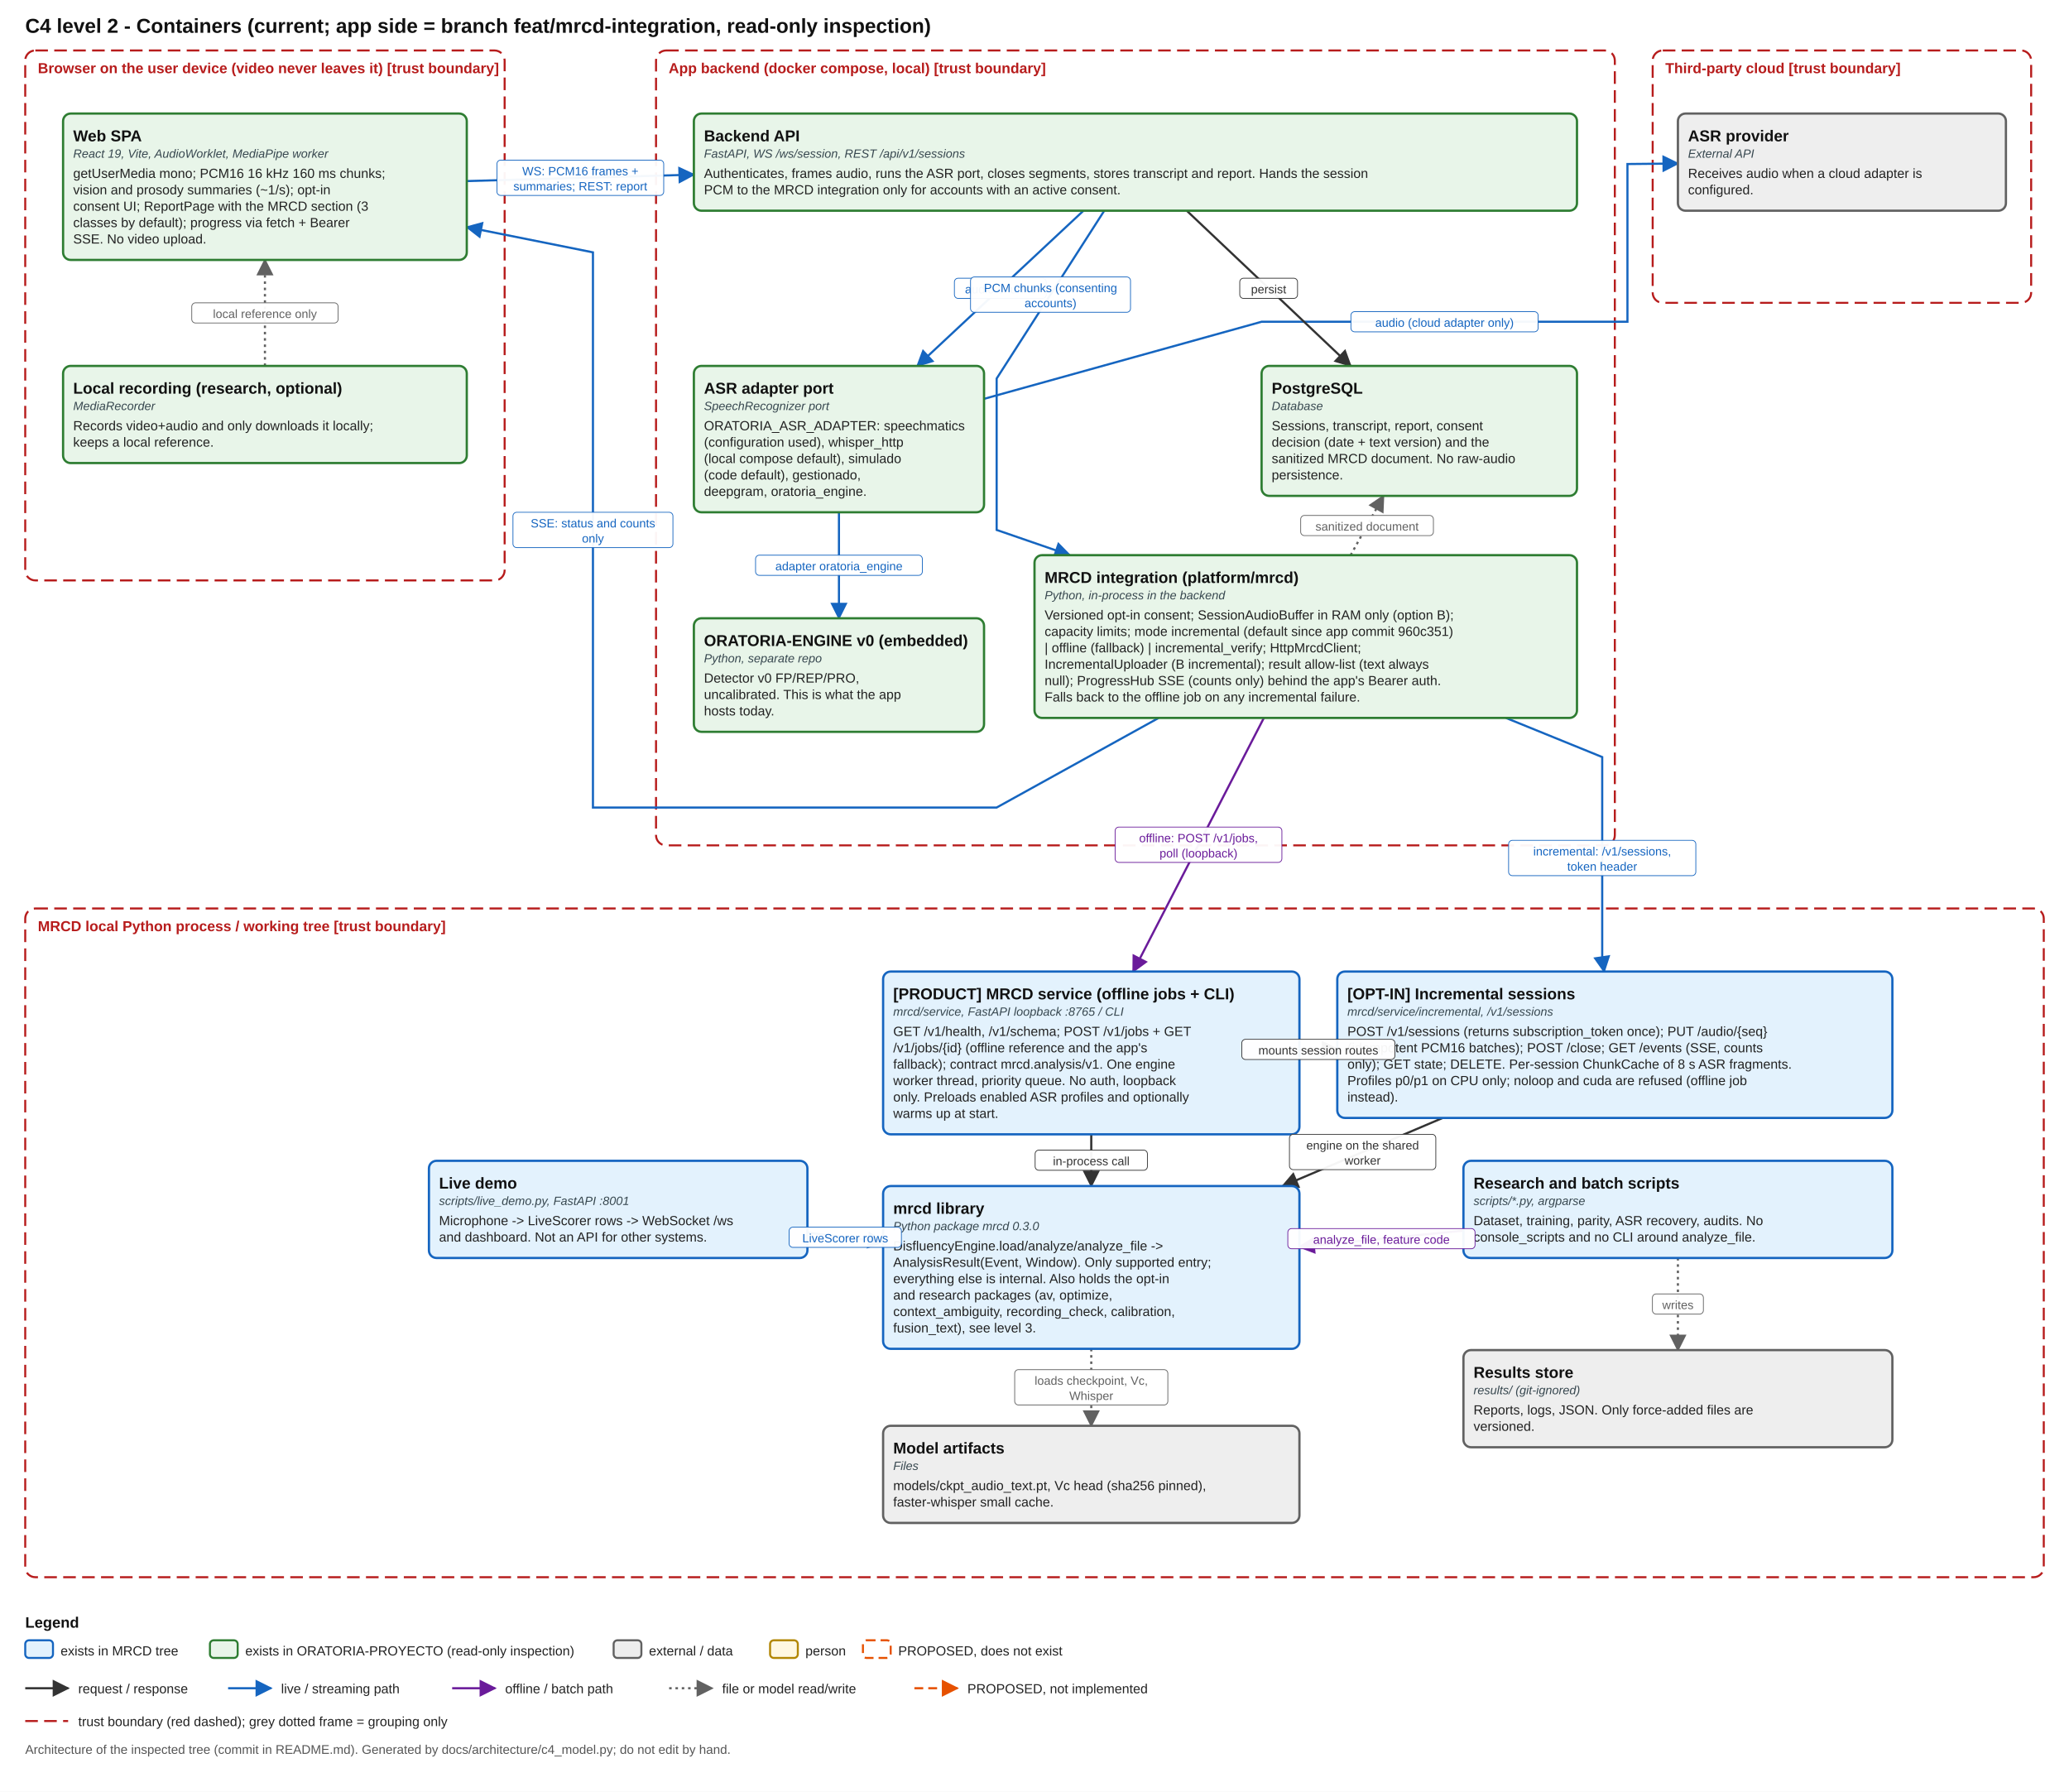
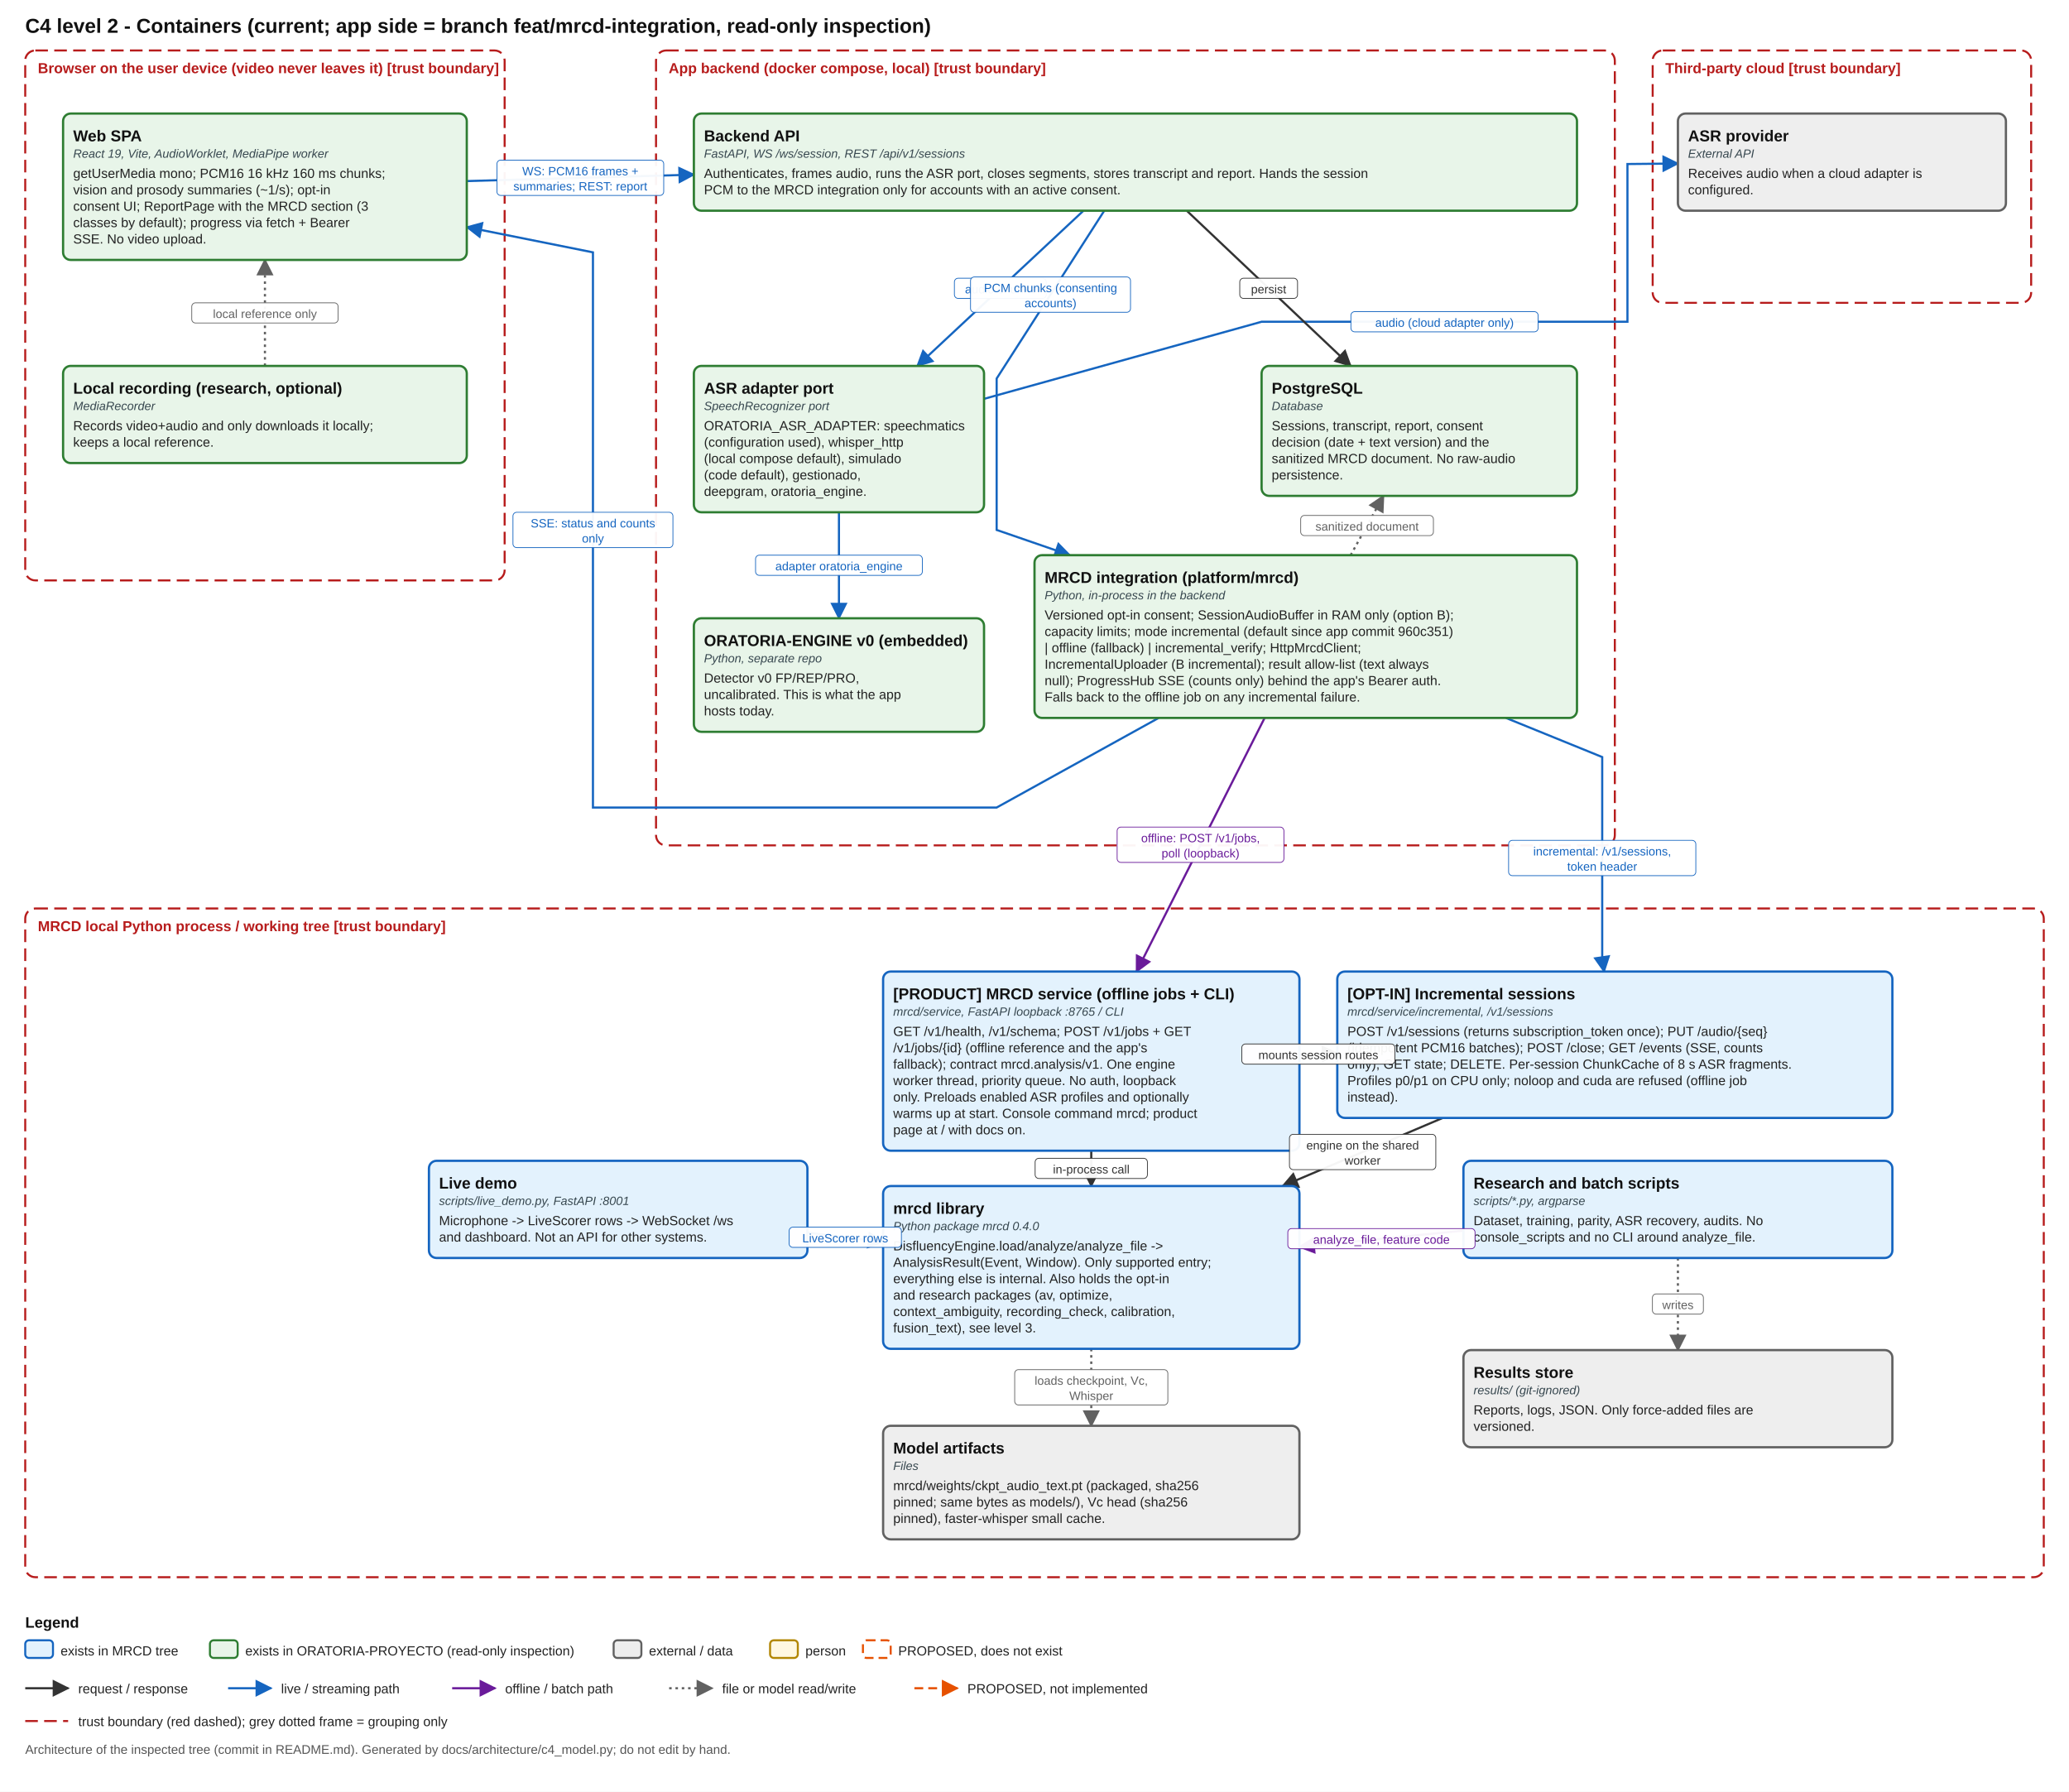
<svg xmlns="http://www.w3.org/2000/svg" viewBox="0 0 1640 1420" width="1640" height="1420" font-family="Segoe UI, Arial, sans-serif">
  <defs>
    <marker id="ar_sync" viewBox="0 0 10 10" refX="9" refY="5" markerWidth="8" markerHeight="8" orient="auto-start-reverse">
      <path d="M0,0 L10,5 L0,10 z" fill="#333333" />
    </marker>
    <marker id="ar_live" viewBox="0 0 10 10" refX="9" refY="5" markerWidth="8" markerHeight="8" orient="auto-start-reverse">
      <path d="M0,0 L10,5 L0,10 z" fill="#1565c0" />
    </marker>
    <marker id="ar_offline" viewBox="0 0 10 10" refX="9" refY="5" markerWidth="8" markerHeight="8" orient="auto-start-reverse">
      <path d="M0,0 L10,5 L0,10 z" fill="#6a1b9a" />
    </marker>
    <marker id="ar_data" viewBox="0 0 10 10" refX="9" refY="5" markerWidth="8" markerHeight="8" orient="auto-start-reverse">
      <path d="M0,0 L10,5 L0,10 z" fill="#616161" />
    </marker>
    <marker id="ar_proposed" viewBox="0 0 10 10" refX="9" refY="5" markerWidth="8" markerHeight="8" orient="auto-start-reverse">
      <path d="M0,0 L10,5 L0,10 z" fill="#e65100" />
    </marker>
  </defs>
  <rect width="1640" height="1420" fill="#ffffff" />
  <text x="20" y="26" font-size="16" font-weight="700" fill="#111">C4 level 2 - Containers (current; app side = branch feat/mrcd-integration, read-only inspection)</text>
  <rect x="20" y="40" width="380" height="420" rx="8" fill="none" stroke="#b71c1c" stroke-width="1.6" stroke-dasharray="10 5" />
  <text x="30" y="58" font-size="11.5" font-weight="600" fill="#b71c1c">Browser on the user device (video never leaves it) [trust boundary]</text>
  <rect x="520" y="40" width="760" height="630" rx="8" fill="none" stroke="#b71c1c" stroke-width="1.6" stroke-dasharray="10 5" />
  <text x="530" y="58" font-size="11.5" font-weight="600" fill="#b71c1c">App backend (docker compose, local) [trust boundary]</text>
  <rect x="1310" y="40" width="300" height="200" rx="8" fill="none" stroke="#b71c1c" stroke-width="1.6" stroke-dasharray="10 5" />
  <text x="1320" y="58" font-size="11.5" font-weight="600" fill="#b71c1c">Third-party cloud [trust boundary]</text>
  <rect x="20" y="720" width="1600" height="530" rx="8" fill="none" stroke="#b71c1c" stroke-width="1.6" stroke-dasharray="10 5" />
  <text x="30" y="738" font-size="11.5" font-weight="600" fill="#b71c1c">MRCD local Python process / working tree [trust boundary]</text>
  <polyline points="370.0,143.5 550.0,138.4" fill="none" stroke="#1565c0" stroke-width="1.7" stroke-dasharray="" marker-end="url(#ar_live)" />
  <polyline points="210.0,290.0 210.0,206.0" fill="none" stroke="#616161" stroke-width="1.7" stroke-dasharray="2 3" marker-end="url(#ar_data)" />
  <polyline points="858.8,167.0 727.1,290.0" fill="none" stroke="#1565c0" stroke-width="1.7" stroke-dasharray="" marker-end="url(#ar_live)" />
  <polyline points="665.0,406.0 665.0,490.0" fill="none" stroke="#1565c0" stroke-width="1.7" stroke-dasharray="" marker-end="url(#ar_live)" />
  <polyline points="780.0,316.1 1000.0,255.0 1290.0,255.0 1290.0,130.0 1330.0,129.6" fill="none" stroke="#1565c0" stroke-width="1.7" stroke-dasharray="" marker-end="url(#ar_live)" />
  <polyline points="940.7,167.0 1070.6,290.0" fill="none" stroke="#333333" stroke-width="1.7" stroke-dasharray="" marker-end="url(#ar_sync)" />
  <polyline points="875.3,167.0 790.0,300.0 790.0,420.0 848.0,440.0" fill="none" stroke="#1565c0" stroke-width="1.7" stroke-dasharray="" marker-end="url(#ar_live)" />
  <polyline points="1070.6,440.0 1096.6,393.0" fill="none" stroke="#616161" stroke-width="1.7" stroke-dasharray="2 3" marker-end="url(#ar_data)" />
  <polyline points="918.4,569.0 790.0,640.0 470.0,640.0 470.0,200.0 370.0,180.0" fill="none" stroke="#1565c0" stroke-width="1.7" stroke-dasharray="" marker-end="url(#ar_live)" />
-   <polyline points="1001.8,569.0 898.2,770.0" fill="none" stroke="#6a1b9a" stroke-width="1.7" stroke-dasharray="" marker-end="url(#ar_offline)" />
+   <polyline points="1002.4,569.0 900.9,770.0" fill="none" stroke="#6a1b9a" stroke-width="1.7" stroke-dasharray="" marker-end="url(#ar_offline)" />
  <polyline points="1193.7,569.0 1270.0,600.0 1270.0,760.0 1271.5,770.0" fill="none" stroke="#1565c0" stroke-width="1.7" stroke-dasharray="" marker-end="url(#ar_live)" />
-   <polyline points="1030.0,831.9 1060.0,831.4" fill="none" stroke="#333333" stroke-width="1.7" stroke-dasharray="" marker-end="url(#ar_sync)" />
+   <polyline points="1030.0,835.8 1060.0,834.9" fill="none" stroke="#333333" stroke-width="1.7" stroke-dasharray="" marker-end="url(#ar_sync)" />
  <polyline points="1143.6,886.0 1016.7,940.0" fill="none" stroke="#333333" stroke-width="1.7" stroke-dasharray="" marker-end="url(#ar_sync)" />
-   <polyline points="865.0,899.0 865.0,940.0" fill="none" stroke="#333333" stroke-width="1.7" stroke-dasharray="" marker-end="url(#ar_sync)" />
+   <polyline points="865.0,912.0 865.0,940.0" fill="none" stroke="#333333" stroke-width="1.7" stroke-dasharray="" marker-end="url(#ar_sync)" />
  <polyline points="640.0,976.9 700.0,984.3" fill="none" stroke="#1565c0" stroke-width="1.7" stroke-dasharray="" marker-end="url(#ar_live)" />
  <polyline points="1160.0,975.3 1030.0,988.2" fill="none" stroke="#6a1b9a" stroke-width="1.7" stroke-dasharray="" marker-end="url(#ar_offline)" />
  <polyline points="865.0,1069.0 865.0,1130.0" fill="none" stroke="#616161" stroke-width="1.7" stroke-dasharray="2 3" marker-end="url(#ar_data)" />
  <polyline points="1330.0,997.0 1330.0,1070.0" fill="none" stroke="#616161" stroke-width="1.7" stroke-dasharray="2 3" marker-end="url(#ar_data)" />
  <rect x="50" y="90" width="320" height="116" rx="6" fill="#e8f5e9" stroke="#2e7d32" stroke-width="1.8" stroke-dasharray="" />
  <text x="58" y="112" font-size="12.5" font-weight="700" fill="#111">Web SPA</text>
  <text x="58" y="125" font-size="9.5" font-style="italic" fill="#37474f">React 19, Vite, AudioWorklet, MediaPipe worker</text>
  <text x="58" y="141" font-size="10.5" fill="#222">getUserMedia mono; PCM16 16 kHz 160 ms chunks;</text>
  <text x="58" y="154" font-size="10.5" fill="#222">vision and prosody summaries (~1/s); opt-in</text>
  <text x="58" y="167" font-size="10.5" fill="#222">consent UI; ReportPage with the MRCD section (3</text>
  <text x="58" y="180" font-size="10.5" fill="#222">classes by default); progress via fetch + Bearer</text>
  <text x="58" y="193" font-size="10.5" fill="#222">SSE. No video upload.</text>
  <rect x="50" y="290" width="320" height="77" rx="6" fill="#e8f5e9" stroke="#2e7d32" stroke-width="1.8" stroke-dasharray="" />
  <text x="58" y="312" font-size="12.5" font-weight="700" fill="#111">Local recording (research, optional)</text>
  <text x="58" y="325" font-size="9.5" font-style="italic" fill="#37474f">MediaRecorder</text>
  <text x="58" y="341" font-size="10.5" fill="#222">Records video+audio and only downloads it locally;</text>
  <text x="58" y="354" font-size="10.5" fill="#222">keeps a local reference.</text>
  <rect x="550" y="90" width="700" height="77" rx="6" fill="#e8f5e9" stroke="#2e7d32" stroke-width="1.8" stroke-dasharray="" />
  <text x="558" y="112" font-size="12.5" font-weight="700" fill="#111">Backend API</text>
  <text x="558" y="125" font-size="9.5" font-style="italic" fill="#37474f">FastAPI, WS /ws/session, REST /api/v1/sessions</text>
  <text x="558" y="141" font-size="10.5" fill="#222">Authenticates, frames audio, runs the ASR port, closes segments, stores transcript and report. Hands the session</text>
  <text x="558" y="154" font-size="10.5" fill="#222">PCM to the MRCD integration only for accounts with an active consent.</text>
  <rect x="550" y="290" width="230" height="116" rx="6" fill="#e8f5e9" stroke="#2e7d32" stroke-width="1.8" stroke-dasharray="" />
  <text x="558" y="312" font-size="12.5" font-weight="700" fill="#111">ASR adapter port</text>
  <text x="558" y="325" font-size="9.5" font-style="italic" fill="#37474f">SpeechRecognizer port</text>
  <text x="558" y="341" font-size="10.5" fill="#222">ORATORIA_ASR_ADAPTER: speechmatics</text>
  <text x="558" y="354" font-size="10.5" fill="#222">(configuration used), whisper_http</text>
  <text x="558" y="367" font-size="10.5" fill="#222">(local compose default), simulado</text>
  <text x="558" y="380" font-size="10.5" fill="#222">(code default), gestionado,</text>
  <text x="558" y="393" font-size="10.5" fill="#222">deepgram, oratoria_engine.</text>
  <rect x="550" y="490" width="230" height="90" rx="6" fill="#e8f5e9" stroke="#2e7d32" stroke-width="1.8" stroke-dasharray="" />
  <text x="558" y="512" font-size="12.5" font-weight="700" fill="#111">ORATORIA-ENGINE v0 (embedded)</text>
  <text x="558" y="525" font-size="9.5" font-style="italic" fill="#37474f">Python, separate repo</text>
  <text x="558" y="541" font-size="10.5" fill="#222">Detector v0 FP/REP/PRO,</text>
  <text x="558" y="554" font-size="10.5" fill="#222">uncalibrated. This is what the app</text>
  <text x="558" y="567" font-size="10.5" fill="#222">hosts today.</text>
  <rect x="820" y="440" width="430" height="129" rx="6" fill="#e8f5e9" stroke="#2e7d32" stroke-width="1.8" stroke-dasharray="" />
  <text x="828" y="462" font-size="12.5" font-weight="700" fill="#111">MRCD integration (platform/mrcd)</text>
  <text x="828" y="475" font-size="9.5" font-style="italic" fill="#37474f">Python, in-process in the backend</text>
  <text x="828" y="491" font-size="10.5" fill="#222">Versioned opt-in consent; SessionAudioBuffer in RAM only (option B);</text>
  <text x="828" y="504" font-size="10.5" fill="#222">capacity limits; mode incremental (default since app commit 960c351)</text>
  <text x="828" y="517" font-size="10.5" fill="#222">| offline (fallback) | incremental_verify; HttpMrcdClient;</text>
  <text x="828" y="530" font-size="10.5" fill="#222">IncrementalUploader (B incremental); result allow-list (text always</text>
  <text x="828" y="543" font-size="10.5" fill="#222">null); ProgressHub SSE (counts only) behind the app's Bearer auth.</text>
  <text x="828" y="556" font-size="10.5" fill="#222">Falls back to the offline job on any incremental failure.</text>
  <rect x="1000" y="290" width="250" height="103" rx="6" fill="#e8f5e9" stroke="#2e7d32" stroke-width="1.8" stroke-dasharray="" />
  <text x="1008" y="312" font-size="12.5" font-weight="700" fill="#111">PostgreSQL</text>
  <text x="1008" y="325" font-size="9.5" font-style="italic" fill="#37474f">Database</text>
  <text x="1008" y="341" font-size="10.5" fill="#222">Sessions, transcript, report, consent</text>
  <text x="1008" y="354" font-size="10.5" fill="#222">decision (date + text version) and the</text>
  <text x="1008" y="367" font-size="10.5" fill="#222">sanitized MRCD document. No raw-audio</text>
  <text x="1008" y="380" font-size="10.5" fill="#222">persistence.</text>
  <rect x="1330" y="90" width="260" height="77" rx="6" fill="#eeeeee" stroke="#616161" stroke-width="1.8" stroke-dasharray="" />
  <text x="1338" y="112" font-size="12.5" font-weight="700" fill="#111">ASR provider</text>
  <text x="1338" y="125" font-size="9.5" font-style="italic" fill="#37474f">External API</text>
  <text x="1338" y="141" font-size="10.5" fill="#222">Receives audio when a cloud adapter is</text>
  <text x="1338" y="154" font-size="10.5" fill="#222">configured.</text>
-   <rect x="700" y="770" width="330" height="129" rx="6" fill="#e3f2fd" stroke="#1565c0" stroke-width="1.8" stroke-dasharray="" />
+   <rect x="700" y="770" width="330" height="142" rx="6" fill="#e3f2fd" stroke="#1565c0" stroke-width="1.8" stroke-dasharray="" />
  <text x="708" y="792" font-size="12.5" font-weight="700" fill="#111">[PRODUCT] MRCD service (offline jobs + CLI)</text>
  <text x="708" y="805" font-size="9.5" font-style="italic" fill="#37474f">mrcd/service, FastAPI loopback :8765 / CLI</text>
  <text x="708" y="821" font-size="10.5" fill="#222">GET /v1/health, /v1/schema; POST /v1/jobs + GET</text>
  <text x="708" y="834" font-size="10.5" fill="#222">/v1/jobs/{id} (offline reference and the app's</text>
  <text x="708" y="847" font-size="10.5" fill="#222">fallback); contract mrcd.analysis/v1. One engine</text>
  <text x="708" y="860" font-size="10.5" fill="#222">worker thread, priority queue. No auth, loopback</text>
  <text x="708" y="873" font-size="10.5" fill="#222">only. Preloads enabled ASR profiles and optionally</text>
-   <text x="708" y="886" font-size="10.5" fill="#222">warms up at start.</text>
+   <text x="708" y="886" font-size="10.5" fill="#222">warms up at start. Console command mrcd; product</text>
+   <text x="708" y="899" font-size="10.5" fill="#222">page at / with docs on.</text>
  <rect x="1060" y="770" width="440" height="116" rx="6" fill="#e3f2fd" stroke="#1565c0" stroke-width="1.8" stroke-dasharray="" />
  <text x="1068" y="792" font-size="12.5" font-weight="700" fill="#111">[OPT-IN] Incremental sessions</text>
  <text x="1068" y="805" font-size="9.5" font-style="italic" fill="#37474f">mrcd/service/incremental, /v1/sessions</text>
  <text x="1068" y="821" font-size="10.5" fill="#222">POST /v1/sessions (returns subscription_token once); PUT /audio/{seq}</text>
  <text x="1068" y="834" font-size="10.5" fill="#222">(idempotent PCM16 batches); POST /close; GET /events (SSE, counts</text>
  <text x="1068" y="847" font-size="10.5" fill="#222">only); GET state; DELETE. Per-session ChunkCache of 8 s ASR fragments.</text>
  <text x="1068" y="860" font-size="10.5" fill="#222">Profiles p0/p1 on CPU only; noloop and cuda are refused (offline job</text>
  <text x="1068" y="873" font-size="10.5" fill="#222">instead).</text>
  <rect x="700" y="940" width="330" height="129" rx="6" fill="#e3f2fd" stroke="#1565c0" stroke-width="1.8" stroke-dasharray="" />
  <text x="708" y="962" font-size="12.5" font-weight="700" fill="#111">mrcd library</text>
-   <text x="708" y="975" font-size="9.5" font-style="italic" fill="#37474f">Python package mrcd 0.3.0</text>
+   <text x="708" y="975" font-size="9.5" font-style="italic" fill="#37474f">Python package mrcd 0.4.0</text>
  <text x="708" y="991" font-size="10.5" fill="#222">DisfluencyEngine.load/analyze/analyze_file -&gt;</text>
  <text x="708" y="1004" font-size="10.5" fill="#222">AnalysisResult(Event, Window). Only supported entry;</text>
  <text x="708" y="1017" font-size="10.5" fill="#222">everything else is internal. Also holds the opt-in</text>
  <text x="708" y="1030" font-size="10.5" fill="#222">and research packages (av, optimize,</text>
  <text x="708" y="1043" font-size="10.5" fill="#222">context_ambiguity, recording_check, calibration,</text>
  <text x="708" y="1056" font-size="10.5" fill="#222">fusion_text), see level 3.</text>
  <rect x="340" y="920" width="300" height="77" rx="6" fill="#e3f2fd" stroke="#1565c0" stroke-width="1.8" stroke-dasharray="" />
  <text x="348" y="942" font-size="12.5" font-weight="700" fill="#111">Live demo</text>
  <text x="348" y="955" font-size="9.5" font-style="italic" fill="#37474f">scripts/live_demo.py, FastAPI :8001</text>
  <text x="348" y="971" font-size="10.5" fill="#222">Microphone -&gt; LiveScorer rows -&gt; WebSocket /ws</text>
  <text x="348" y="984" font-size="10.5" fill="#222">and dashboard. Not an API for other systems.</text>
  <rect x="1160" y="920" width="340" height="77" rx="6" fill="#e3f2fd" stroke="#1565c0" stroke-width="1.8" stroke-dasharray="" />
  <text x="1168" y="942" font-size="12.5" font-weight="700" fill="#111">Research and batch scripts</text>
  <text x="1168" y="955" font-size="9.5" font-style="italic" fill="#37474f">scripts/*.py, argparse</text>
  <text x="1168" y="971" font-size="10.5" fill="#222">Dataset, training, parity, ASR recovery, audits. No</text>
  <text x="1168" y="984" font-size="10.5" fill="#222">console_scripts and no CLI around analyze_file.</text>
-   <rect x="700" y="1130" width="330" height="77" rx="6" fill="#eeeeee" stroke="#616161" stroke-width="1.8" stroke-dasharray="" />
+   <rect x="700" y="1130" width="330" height="90" rx="6" fill="#eeeeee" stroke="#616161" stroke-width="1.8" stroke-dasharray="" />
  <text x="708" y="1152" font-size="12.5" font-weight="700" fill="#111">Model artifacts</text>
  <text x="708" y="1165" font-size="9.5" font-style="italic" fill="#37474f">Files</text>
-   <text x="708" y="1181" font-size="10.5" fill="#222">models/ckpt_audio_text.pt, Vc head (sha256 pinned),</text>
-   <text x="708" y="1194" font-size="10.5" fill="#222">faster-whisper small cache.</text>
+   <text x="708" y="1181" font-size="10.5" fill="#222">mrcd/weights/ckpt_audio_text.pt (packaged, sha256</text>
+   <text x="708" y="1194" font-size="10.5" fill="#222">pinned; same bytes as models/), Vc head (sha256</text>
+   <text x="708" y="1207" font-size="10.5" fill="#222">pinned), faster-whisper small cache.</text>
  <rect x="1160" y="1070" width="340" height="77" rx="6" fill="#eeeeee" stroke="#616161" stroke-width="1.8" stroke-dasharray="" />
  <text x="1168" y="1092" font-size="12.5" font-weight="700" fill="#111">Results store</text>
  <text x="1168" y="1105" font-size="9.5" font-style="italic" fill="#37474f">results/ (git-ignored)</text>
  <text x="1168" y="1121" font-size="10.5" fill="#222">Reports, logs, JSON. Only force-added files are</text>
  <text x="1168" y="1134" font-size="10.5" fill="#222">versioned.</text>
  <rect x="393.9" y="126.9" width="132.2" height="28" rx="3" fill="#ffffff" fill-opacity="0.95" stroke="#1565c0" stroke-width="0.6" />
  <text x="460.0" y="138.9" font-size="9.5" text-anchor="middle" fill="#1565c0">WS: PCM16 frames +</text>
  <text x="460.0" y="150.9" font-size="9.5" text-anchor="middle" fill="#1565c0">summaries; REST: report</text>
  <rect x="152.0" y="240.0" width="116.0" height="16" rx="3" fill="#ffffff" fill-opacity="0.95" stroke="#616161" stroke-width="0.6" />
  <text x="210.0" y="252.0" font-size="9.5" text-anchor="middle" fill="#616161">local reference only</text>
  <rect x="756.5" y="220.5" width="72.8" height="16" rx="3" fill="#ffffff" fill-opacity="0.95" stroke="#1565c0" stroke-width="0.6" />
  <text x="792.9" y="232.5" font-size="9.5" text-anchor="middle" fill="#1565c0">audio chunks</text>
  <rect x="598.9" y="440.0" width="132.2" height="16" rx="3" fill="#ffffff" fill-opacity="0.95" stroke="#1565c0" stroke-width="0.6" />
  <text x="665.0" y="452.0" font-size="9.5" text-anchor="middle" fill="#1565c0">adapter oratoria_engine</text>
  <rect x="1070.8" y="247.0" width="148.4" height="16" rx="3" fill="#ffffff" fill-opacity="0.95" stroke="#1565c0" stroke-width="0.6" />
  <text x="1145.0" y="259.0" font-size="9.5" text-anchor="middle" fill="#1565c0">audio (cloud adapter only)</text>
  <rect x="982.7" y="220.5" width="45.8" height="16" rx="3" fill="#ffffff" fill-opacity="0.95" stroke="#333333" stroke-width="0.6" />
  <text x="1005.6" y="232.5" font-size="9.5" text-anchor="middle" fill="#333333">persist</text>
  <rect x="769.3" y="219.5" width="126.8" height="28" rx="3" fill="#ffffff" fill-opacity="0.95" stroke="#1565c0" stroke-width="0.6" />
  <text x="832.7" y="231.5" font-size="9.5" text-anchor="middle" fill="#1565c0">PCM chunks (consenting</text>
  <text x="832.7" y="243.5" font-size="9.5" text-anchor="middle" fill="#1565c0">accounts)</text>
  <rect x="1031.0" y="408.5" width="105.2" height="16" rx="3" fill="#ffffff" fill-opacity="0.95" stroke="#616161" stroke-width="0.6" />
  <text x="1083.6" y="420.5" font-size="9.5" text-anchor="middle" fill="#616161">sanitized document</text>
  <rect x="406.6" y="406.0" width="126.8" height="28" rx="3" fill="#ffffff" fill-opacity="0.95" stroke="#1565c0" stroke-width="0.6" />
  <text x="470.0" y="418.0" font-size="9.5" text-anchor="middle" fill="#1565c0">SSE: status and counts</text>
  <text x="470.0" y="430.0" font-size="9.5" text-anchor="middle" fill="#1565c0">only</text>
-   <rect x="883.9" y="655.5" width="132.2" height="28" rx="3" fill="#ffffff" fill-opacity="0.95" stroke="#6a1b9a" stroke-width="0.6" />
-   <text x="950.0" y="667.5" font-size="9.5" text-anchor="middle" fill="#6a1b9a">offline: POST /v1/jobs,</text>
-   <text x="950.0" y="679.5" font-size="9.5" text-anchor="middle" fill="#6a1b9a">poll (loopback)</text>
+   <rect x="885.5" y="655.5" width="132.2" height="28" rx="3" fill="#ffffff" fill-opacity="0.95" stroke="#6a1b9a" stroke-width="0.6" />
+   <text x="951.6" y="667.5" font-size="9.5" text-anchor="middle" fill="#6a1b9a">offline: POST /v1/jobs,</text>
+   <text x="951.6" y="679.5" font-size="9.5" text-anchor="middle" fill="#6a1b9a">poll (loopback)</text>
  <rect x="1195.8" y="666.0" width="148.4" height="28" rx="3" fill="#ffffff" fill-opacity="0.95" stroke="#1565c0" stroke-width="0.6" />
  <text x="1270.0" y="678.0" font-size="9.5" text-anchor="middle" fill="#1565c0">incremental: /v1/sessions,</text>
  <text x="1270.0" y="690.0" font-size="9.5" text-anchor="middle" fill="#1565c0">token header</text>
-   <rect x="984.3" y="823.7" width="121.4" height="16" rx="3" fill="#ffffff" fill-opacity="0.95" stroke="#333333" stroke-width="0.6" />
-   <text x="1045.0" y="835.7" font-size="9.5" text-anchor="middle" fill="#333333">mounts session routes</text>
+   <rect x="984.3" y="827.4" width="121.4" height="16" rx="3" fill="#ffffff" fill-opacity="0.95" stroke="#333333" stroke-width="0.6" />
+   <text x="1045.0" y="839.4" font-size="9.5" text-anchor="middle" fill="#333333">mounts session routes</text>
  <rect x="1022.1" y="899.0" width="116.0" height="28" rx="3" fill="#ffffff" fill-opacity="0.95" stroke="#333333" stroke-width="0.6" />
  <text x="1080.1" y="911.0" font-size="9.5" text-anchor="middle" fill="#333333">engine on the shared</text>
  <text x="1080.1" y="923.0" font-size="9.5" text-anchor="middle" fill="#333333">worker</text>
-   <rect x="820.5" y="911.5" width="89.0" height="16" rx="3" fill="#ffffff" fill-opacity="0.95" stroke="#333333" stroke-width="0.6" />
-   <text x="865.0" y="923.5" font-size="9.5" text-anchor="middle" fill="#333333">in-process call</text>
+   <rect x="820.5" y="918.0" width="89.0" height="16" rx="3" fill="#ffffff" fill-opacity="0.95" stroke="#333333" stroke-width="0.6" />
+   <text x="865.0" y="930.0" font-size="9.5" text-anchor="middle" fill="#333333">in-process call</text>
  <rect x="625.5" y="972.6" width="89.0" height="16" rx="3" fill="#ffffff" fill-opacity="0.95" stroke="#1565c0" stroke-width="0.6" />
  <text x="670.0" y="984.6" font-size="9.5" text-anchor="middle" fill="#1565c0">LiveScorer rows</text>
  <rect x="1020.8" y="973.7" width="148.4" height="16" rx="3" fill="#ffffff" fill-opacity="0.95" stroke="#6a1b9a" stroke-width="0.6" />
  <text x="1095.0" y="985.7" font-size="9.5" text-anchor="middle" fill="#6a1b9a">analyze_file, feature code</text>
  <rect x="804.3" y="1085.5" width="121.4" height="28" rx="3" fill="#ffffff" fill-opacity="0.95" stroke="#616161" stroke-width="0.6" />
  <text x="865.0" y="1097.5" font-size="9.5" text-anchor="middle" fill="#616161">loads checkpoint, Vc,</text>
  <text x="865.0" y="1109.5" font-size="9.5" text-anchor="middle" fill="#616161">Whisper</text>
  <rect x="1309.8" y="1025.5" width="40.4" height="16" rx="3" fill="#ffffff" fill-opacity="0.95" stroke="#616161" stroke-width="0.6" />
  <text x="1330.0" y="1037.5" font-size="9.5" text-anchor="middle" fill="#616161">writes</text>
  <text x="20" y="1290" font-size="12" font-weight="700" fill="#111">Legend</text>
  <rect x="20" y="1300" width="22" height="14" rx="3" fill="#e3f2fd" stroke="#1565c0" stroke-width="1.6" stroke-dasharray="" />
  <text x="48" y="1312" font-size="10.5" fill="#222">exists in MRCD tree</text>
  <rect x="166.4" y="1300" width="22" height="14" rx="3" fill="#e8f5e9" stroke="#2e7d32" stroke-width="1.6" stroke-dasharray="" />
  <text x="194.4" y="1312" font-size="10.5" fill="#222">exists in ORATORIA-PROYECTO (read-only inspection)</text>
  <rect x="486.4" y="1300" width="22" height="14" rx="3" fill="#eeeeee" stroke="#616161" stroke-width="1.6" stroke-dasharray="" />
  <text x="514.4" y="1312" font-size="10.5" fill="#222">external / data</text>
  <rect x="610.4" y="1300" width="22" height="14" rx="3" fill="#fff8e1" stroke="#b28704" stroke-width="1.6" stroke-dasharray="" />
  <text x="638.4" y="1312" font-size="10.5" fill="#222">person</text>
  <rect x="684.0" y="1300" width="22" height="14" rx="3" fill="#ffffff" stroke="#e65100" stroke-width="1.6" stroke-dasharray="7 4" />
  <text x="712.0" y="1312" font-size="10.5" fill="#222">PROPOSED, does not exist</text>
  <line x1="20" y1="1338" x2="54" y2="1338" stroke="#333333" stroke-width="1.7" stroke-dasharray="" marker-end="url(#ar_sync)" />
  <text x="62" y="1342" font-size="10.5" fill="#222">request / response</text>
  <line x1="180.8" y1="1338" x2="214.8" y2="1338" stroke="#1565c0" stroke-width="1.7" stroke-dasharray="" marker-end="url(#ar_live)" />
  <text x="222.8" y="1342" font-size="10.5" fill="#222">live / streaming path</text>
  <line x1="358.4" y1="1338" x2="392.4" y2="1338" stroke="#6a1b9a" stroke-width="1.7" stroke-dasharray="" marker-end="url(#ar_offline)" />
  <text x="400.4" y="1342" font-size="10.5" fill="#222">offline / batch path</text>
  <line x1="530.4" y1="1338" x2="564.4" y2="1338" stroke="#616161" stroke-width="1.7" stroke-dasharray="2 3" marker-end="url(#ar_data)" />
  <text x="572.4" y="1342" font-size="10.5" fill="#222">file or model read/write</text>
  <line x1="724.8" y1="1338" x2="758.8" y2="1338" stroke="#e65100" stroke-width="1.7" stroke-dasharray="7 4" marker-end="url(#ar_proposed)" />
  <text x="766.8" y="1342" font-size="10.5" fill="#222">PROPOSED, not implemented</text>
  <line x1="20" y1="1364" x2="54" y2="1364" stroke="#b71c1c" stroke-width="1.6" stroke-dasharray="10 5" />
  <text x="62" y="1368" font-size="10.5" fill="#222">trust boundary (red dashed); grey dotted frame = grouping only</text>
  <text x="20" y="1390" font-size="10" fill="#555">Architecture of the inspected tree (commit in README.md). Generated by docs/architecture/c4_model.py; do not edit by hand.</text>
</svg>
